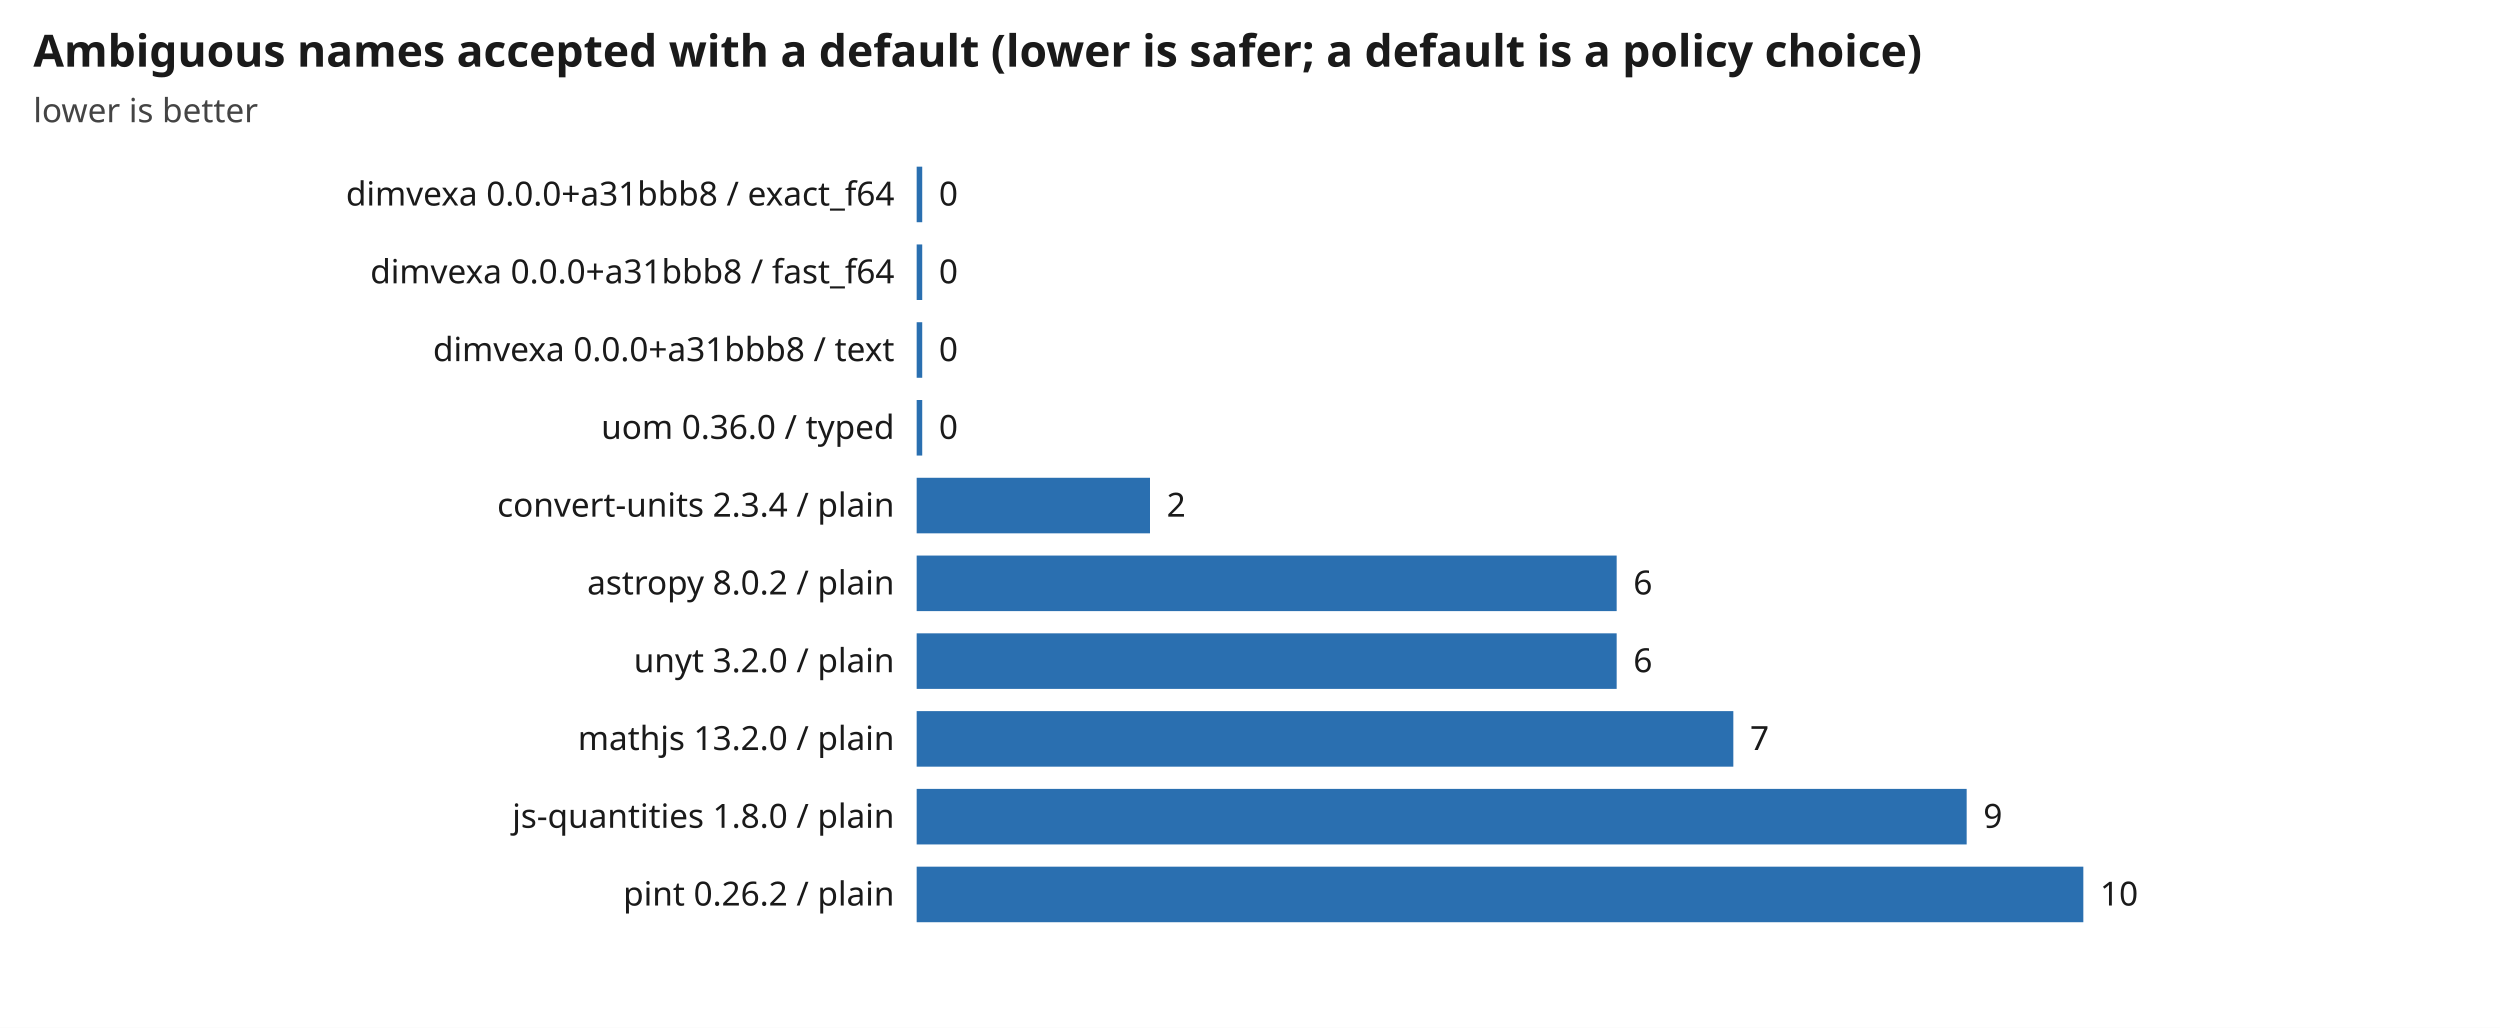
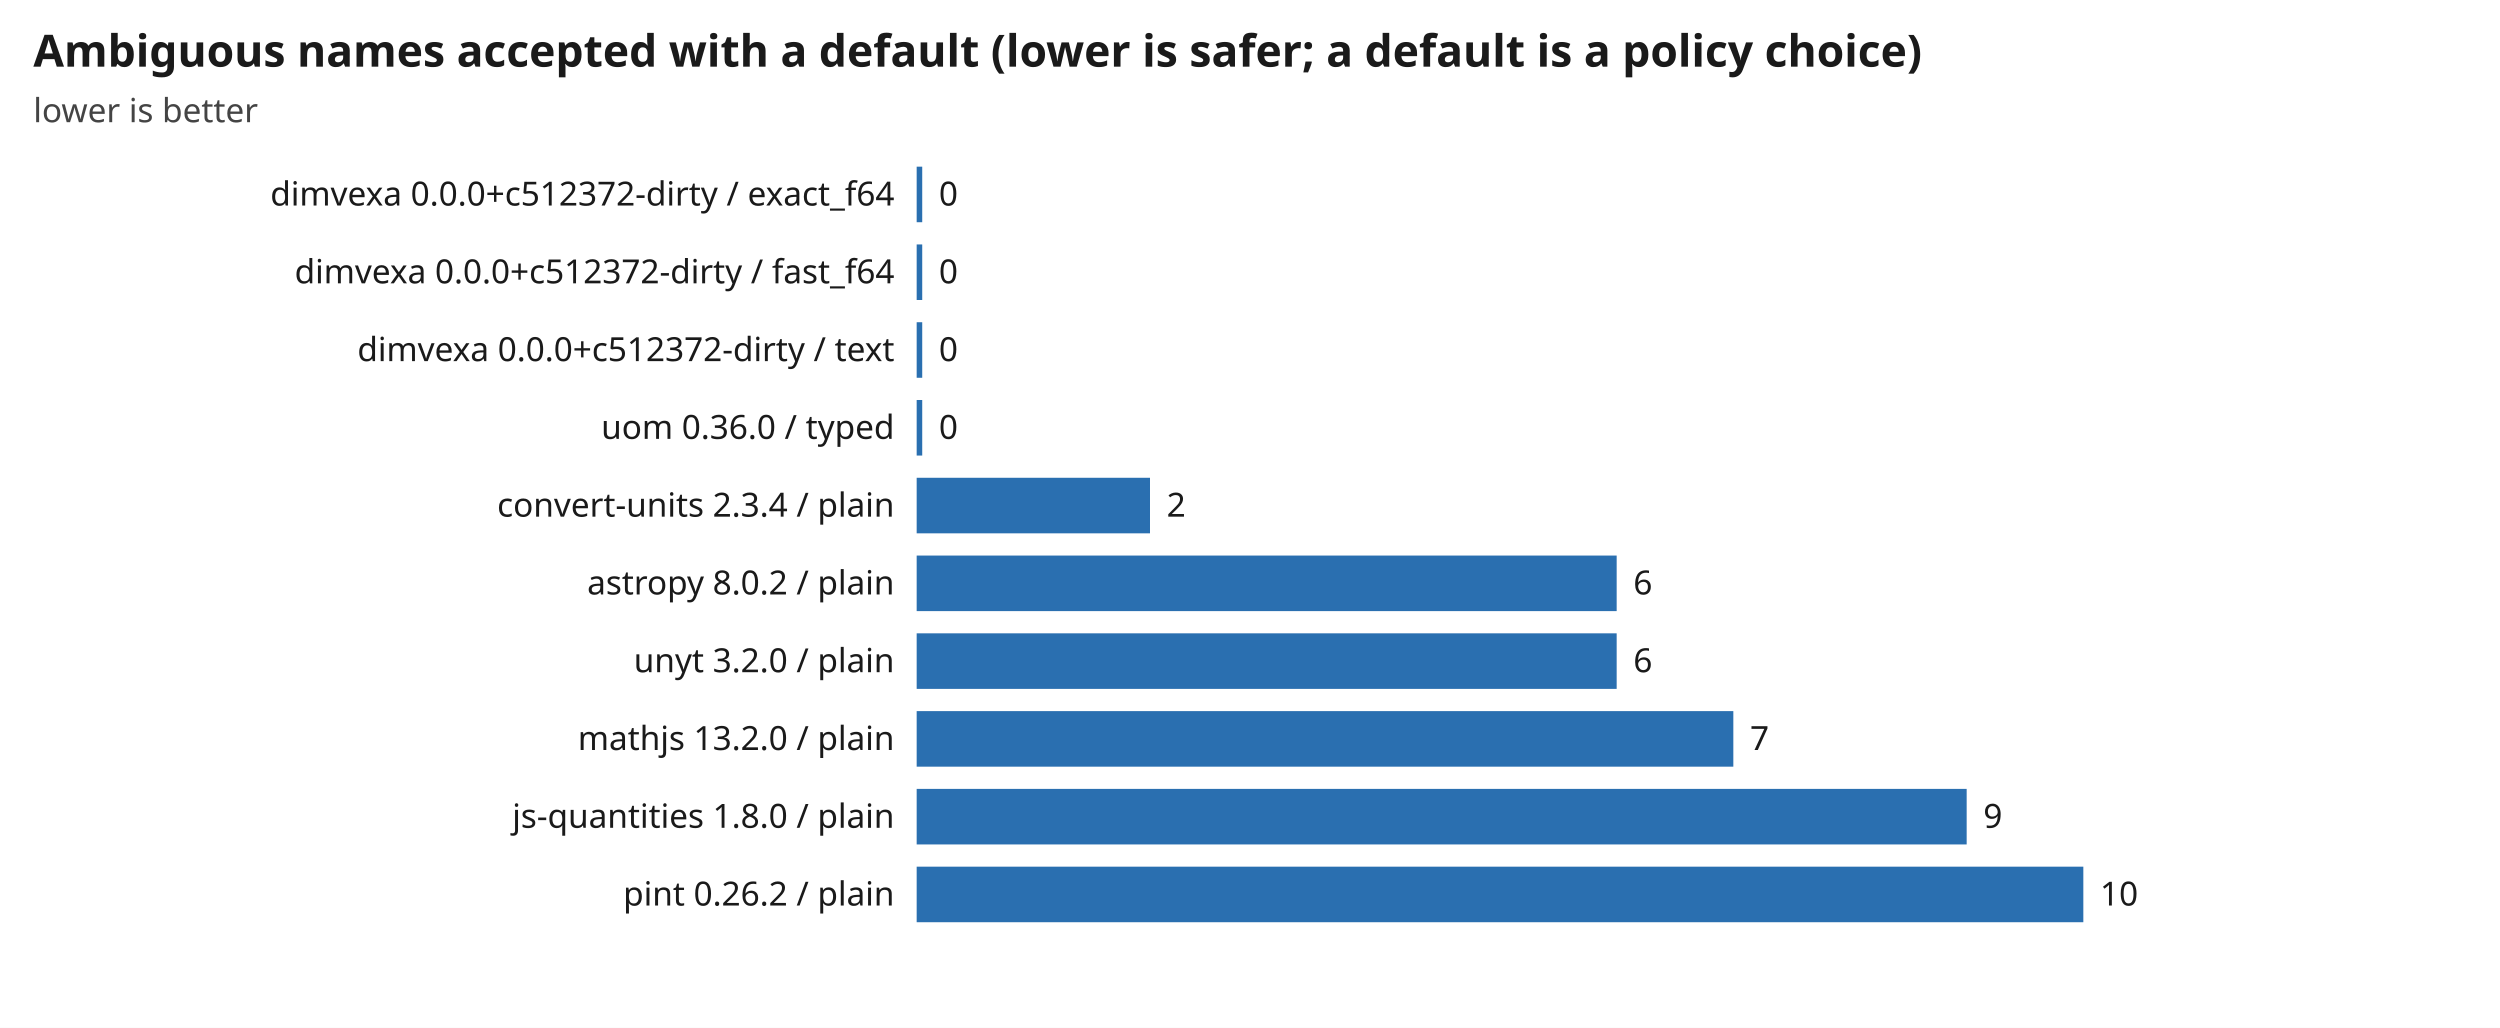
<svg xmlns="http://www.w3.org/2000/svg" width="900" height="370" viewBox="0 0 900 370" role="img" aria-label="Ambiguous names accepted with a default (lower is safer; a default is a policy choice)">
  <rect width="900" height="370" fill="#ffffff" />
  <text x="12" y="24" font-family="sans-serif" font-size="16" font-weight="bold" fill="#1a1a1a">Ambiguous names accepted with a default (lower is safer; a default is a policy choice)</text>
  <text x="12" y="44" font-family="sans-serif" font-size="12" fill="#444444">lower is better</text>
-   <text x="322" y="74" text-anchor="end" font-family="sans-serif" font-size="12" fill="#1a1a1a">dimvexa 0.0.0+a31bbb8 / exact_f64</text>
+   <text x="322" y="74" text-anchor="end" font-family="sans-serif" font-size="12" fill="#1a1a1a">dimvexa 0.0.0+c512372-dirty / exact_f64</text>
  <rect x="330" y="60" width="2.0" height="20" fill="#2a6fb0" />
  <text x="338.0" y="74" font-family="sans-serif" font-size="12" fill="#1a1a1a">0 </text>
-   <text x="322" y="102" text-anchor="end" font-family="sans-serif" font-size="12" fill="#1a1a1a">dimvexa 0.0.0+a31bbb8 / fast_f64</text>
+   <text x="322" y="102" text-anchor="end" font-family="sans-serif" font-size="12" fill="#1a1a1a">dimvexa 0.0.0+c512372-dirty / fast_f64</text>
  <rect x="330" y="88" width="2.0" height="20" fill="#2a6fb0" />
  <text x="338.0" y="102" font-family="sans-serif" font-size="12" fill="#1a1a1a">0 </text>
-   <text x="322" y="130" text-anchor="end" font-family="sans-serif" font-size="12" fill="#1a1a1a">dimvexa 0.0.0+a31bbb8 / text</text>
+   <text x="322" y="130" text-anchor="end" font-family="sans-serif" font-size="12" fill="#1a1a1a">dimvexa 0.0.0+c512372-dirty / text</text>
  <rect x="330" y="116" width="2.0" height="20" fill="#2a6fb0" />
  <text x="338.0" y="130" font-family="sans-serif" font-size="12" fill="#1a1a1a">0 </text>
  <text x="322" y="158" text-anchor="end" font-family="sans-serif" font-size="12" fill="#1a1a1a">uom 0.36.0 / typed</text>
  <rect x="330" y="144" width="2.0" height="20" fill="#2a6fb0" />
  <text x="338.0" y="158" font-family="sans-serif" font-size="12" fill="#1a1a1a">0 </text>
  <text x="322" y="186" text-anchor="end" font-family="sans-serif" font-size="12" fill="#1a1a1a">convert-units 2.3.4 / plain</text>
  <rect x="330" y="172" width="84.0" height="20" fill="#2a6fb0" />
  <text x="420.0" y="186" font-family="sans-serif" font-size="12" fill="#1a1a1a">2 </text>
  <text x="322" y="214" text-anchor="end" font-family="sans-serif" font-size="12" fill="#1a1a1a">astropy 8.0.2 / plain</text>
  <rect x="330" y="200" width="252.0" height="20" fill="#2a6fb0" />
  <text x="588.0" y="214" font-family="sans-serif" font-size="12" fill="#1a1a1a">6 </text>
  <text x="322" y="242" text-anchor="end" font-family="sans-serif" font-size="12" fill="#1a1a1a">unyt 3.2.0 / plain</text>
  <rect x="330" y="228" width="252.0" height="20" fill="#2a6fb0" />
  <text x="588.0" y="242" font-family="sans-serif" font-size="12" fill="#1a1a1a">6 </text>
  <text x="322" y="270" text-anchor="end" font-family="sans-serif" font-size="12" fill="#1a1a1a">mathjs 13.2.0 / plain</text>
  <rect x="330" y="256" width="294.0" height="20" fill="#2a6fb0" />
  <text x="630.0" y="270" font-family="sans-serif" font-size="12" fill="#1a1a1a">7 </text>
  <text x="322" y="298" text-anchor="end" font-family="sans-serif" font-size="12" fill="#1a1a1a">js-quantities 1.8.0 / plain</text>
  <rect x="330" y="284" width="378.0" height="20" fill="#2a6fb0" />
  <text x="714.0" y="298" font-family="sans-serif" font-size="12" fill="#1a1a1a">9 </text>
  <text x="322" y="326" text-anchor="end" font-family="sans-serif" font-size="12" fill="#1a1a1a">pint 0.26.2 / plain</text>
  <rect x="330" y="312" width="420.0" height="20" fill="#2a6fb0" />
  <text x="756.0" y="326" font-family="sans-serif" font-size="12" fill="#1a1a1a">10 </text>
</svg>
